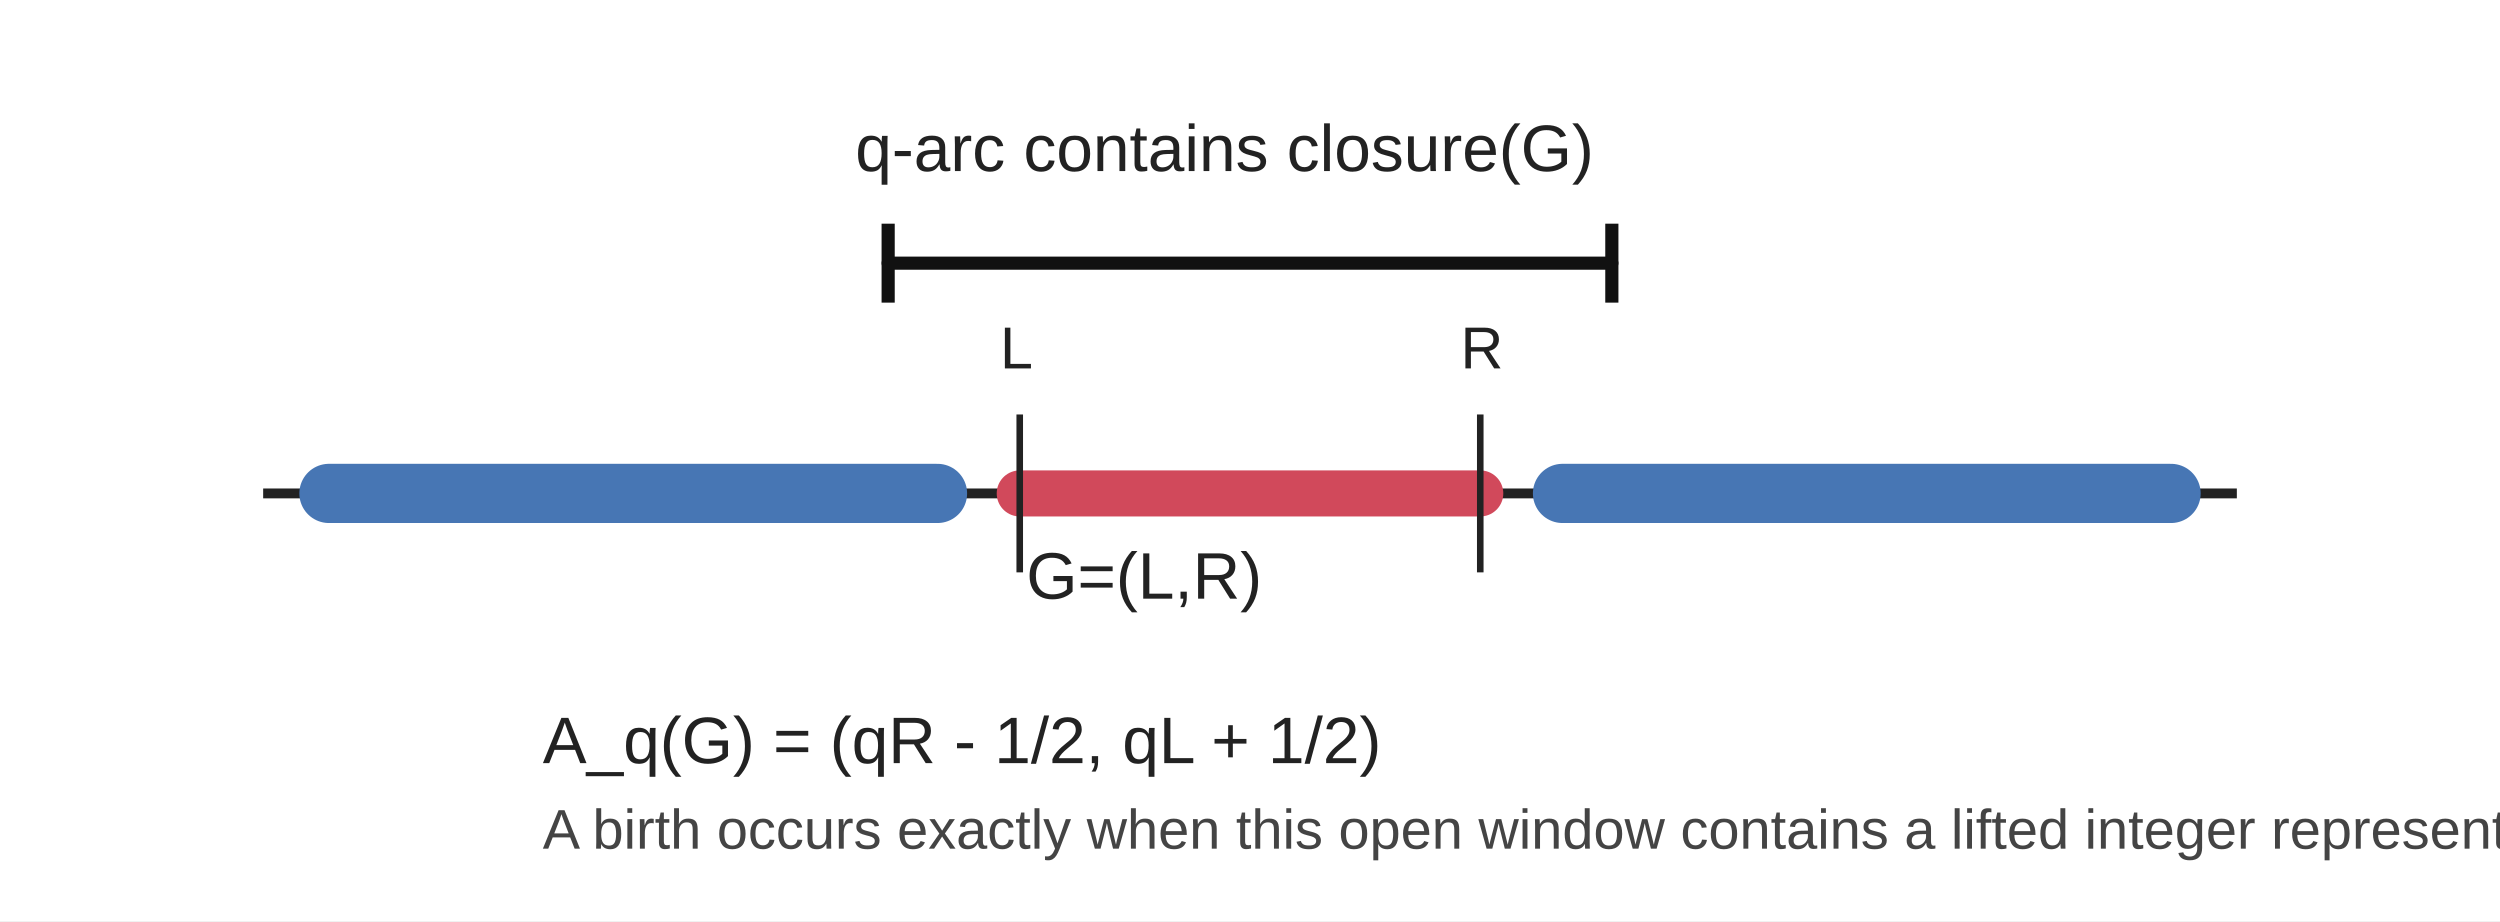
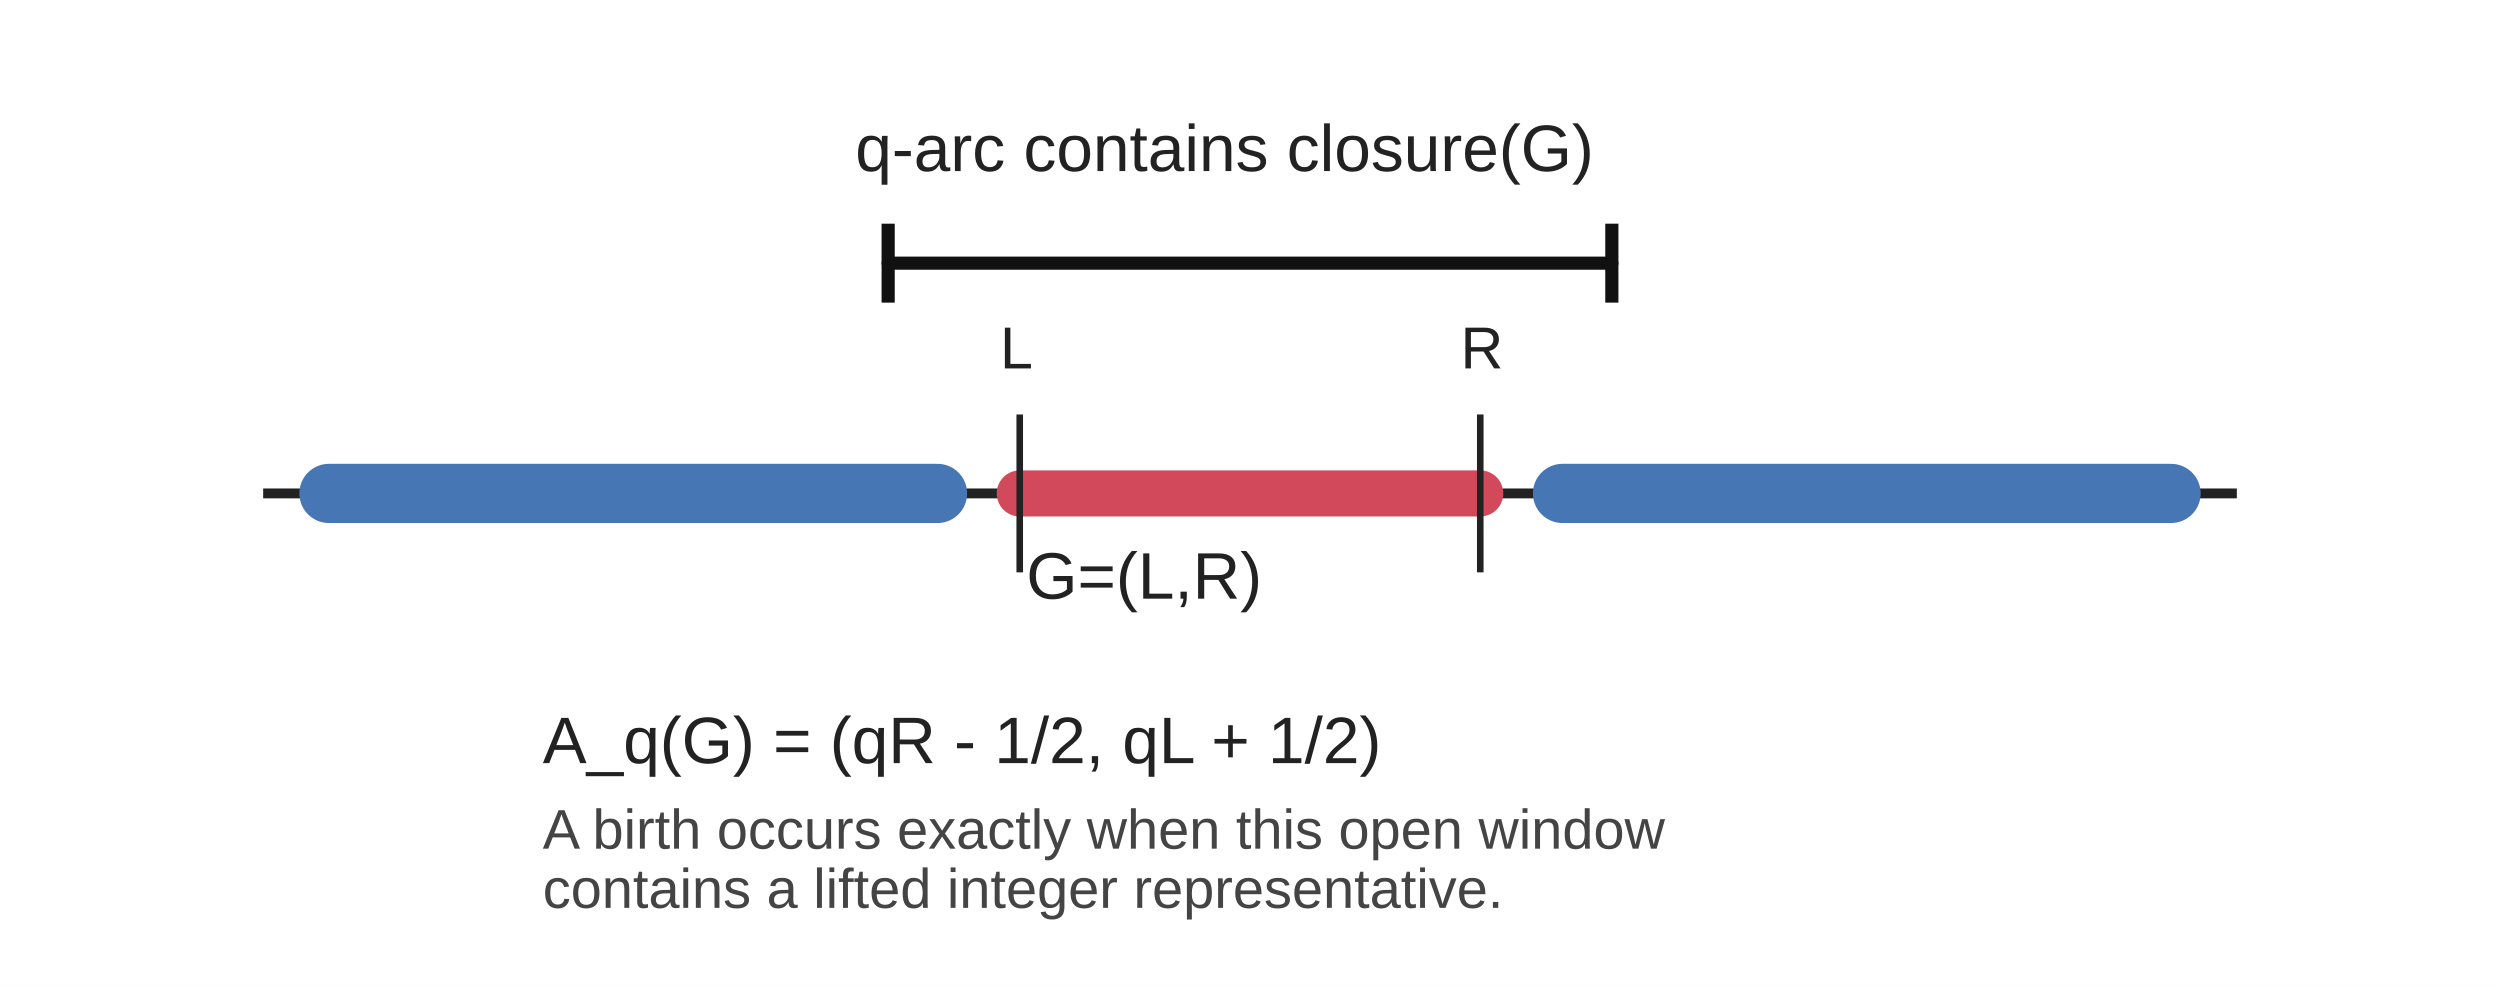
- <svg xmlns="http://www.w3.org/2000/svg" width="760" height="280" viewBox="0 0 760 280" role="img" aria-labelledby="title desc">
-   <rect width="760" height="280" fill="#ffffff" />
+ <svg xmlns="http://www.w3.org/2000/svg" width="760" height="300" viewBox="0 0 760 300" role="img" aria-labelledby="title desc">
+   <rect width="760" height="300" fill="#ffffff" />
  <line x1="80" y1="150" x2="680" y2="150" stroke="#222222" stroke-width="3" />
  <line x1="100" y1="150" x2="285" y2="150" stroke="#4776b4" stroke-width="18" stroke-linecap="round" />
  <line x1="475" y1="150" x2="660" y2="150" stroke="#4776b4" stroke-width="18" stroke-linecap="round" />
  <line x1="310" y1="150" x2="450" y2="150" stroke="#d1495b" stroke-width="14" stroke-linecap="round" />
  <text x="312" y="182" font-family="Arial, sans-serif" font-size="20" fill="#222222">G=(L,R)</text>
  <line x1="310" y1="126" x2="310" y2="174" stroke="#222222" stroke-width="2" />
  <line x1="450" y1="126" x2="450" y2="174" stroke="#222222" stroke-width="2" />
  <text x="304" y="112" font-family="Arial, sans-serif" font-size="18" fill="#222222">L</text>
  <text x="444" y="112" font-family="Arial, sans-serif" font-size="18" fill="#222222">R</text>
  <line x1="270" y1="80" x2="490" y2="80" stroke="#111111" stroke-width="4" stroke-linecap="round" />
  <line x1="270" y1="68" x2="270" y2="92" stroke="#111111" stroke-width="4" />
  <line x1="490" y1="68" x2="490" y2="92" stroke="#111111" stroke-width="4" />
  <text x="260" y="52" font-family="Arial, sans-serif" font-size="20" fill="#222222">q-arc contains closure(G)</text>
  <text x="165" y="232" font-family="Arial, sans-serif" font-size="20" fill="#222222">A_q(G) = (qR - 1/2, qL + 1/2)</text>
-   <text x="165" y="258" font-family="Arial, sans-serif" font-size="17" fill="#444444">A birth occurs exactly when this open window contains a lifted integer representative.</text>
+   <text x="165" y="258" font-family="Arial, sans-serif" font-size="17" fill="#444444">A birth occurs exactly when this open window</text>
+   <text x="165" y="276" font-family="Arial, sans-serif" font-size="17" fill="#444444">contains a lifted integer representative.</text>
</svg>
